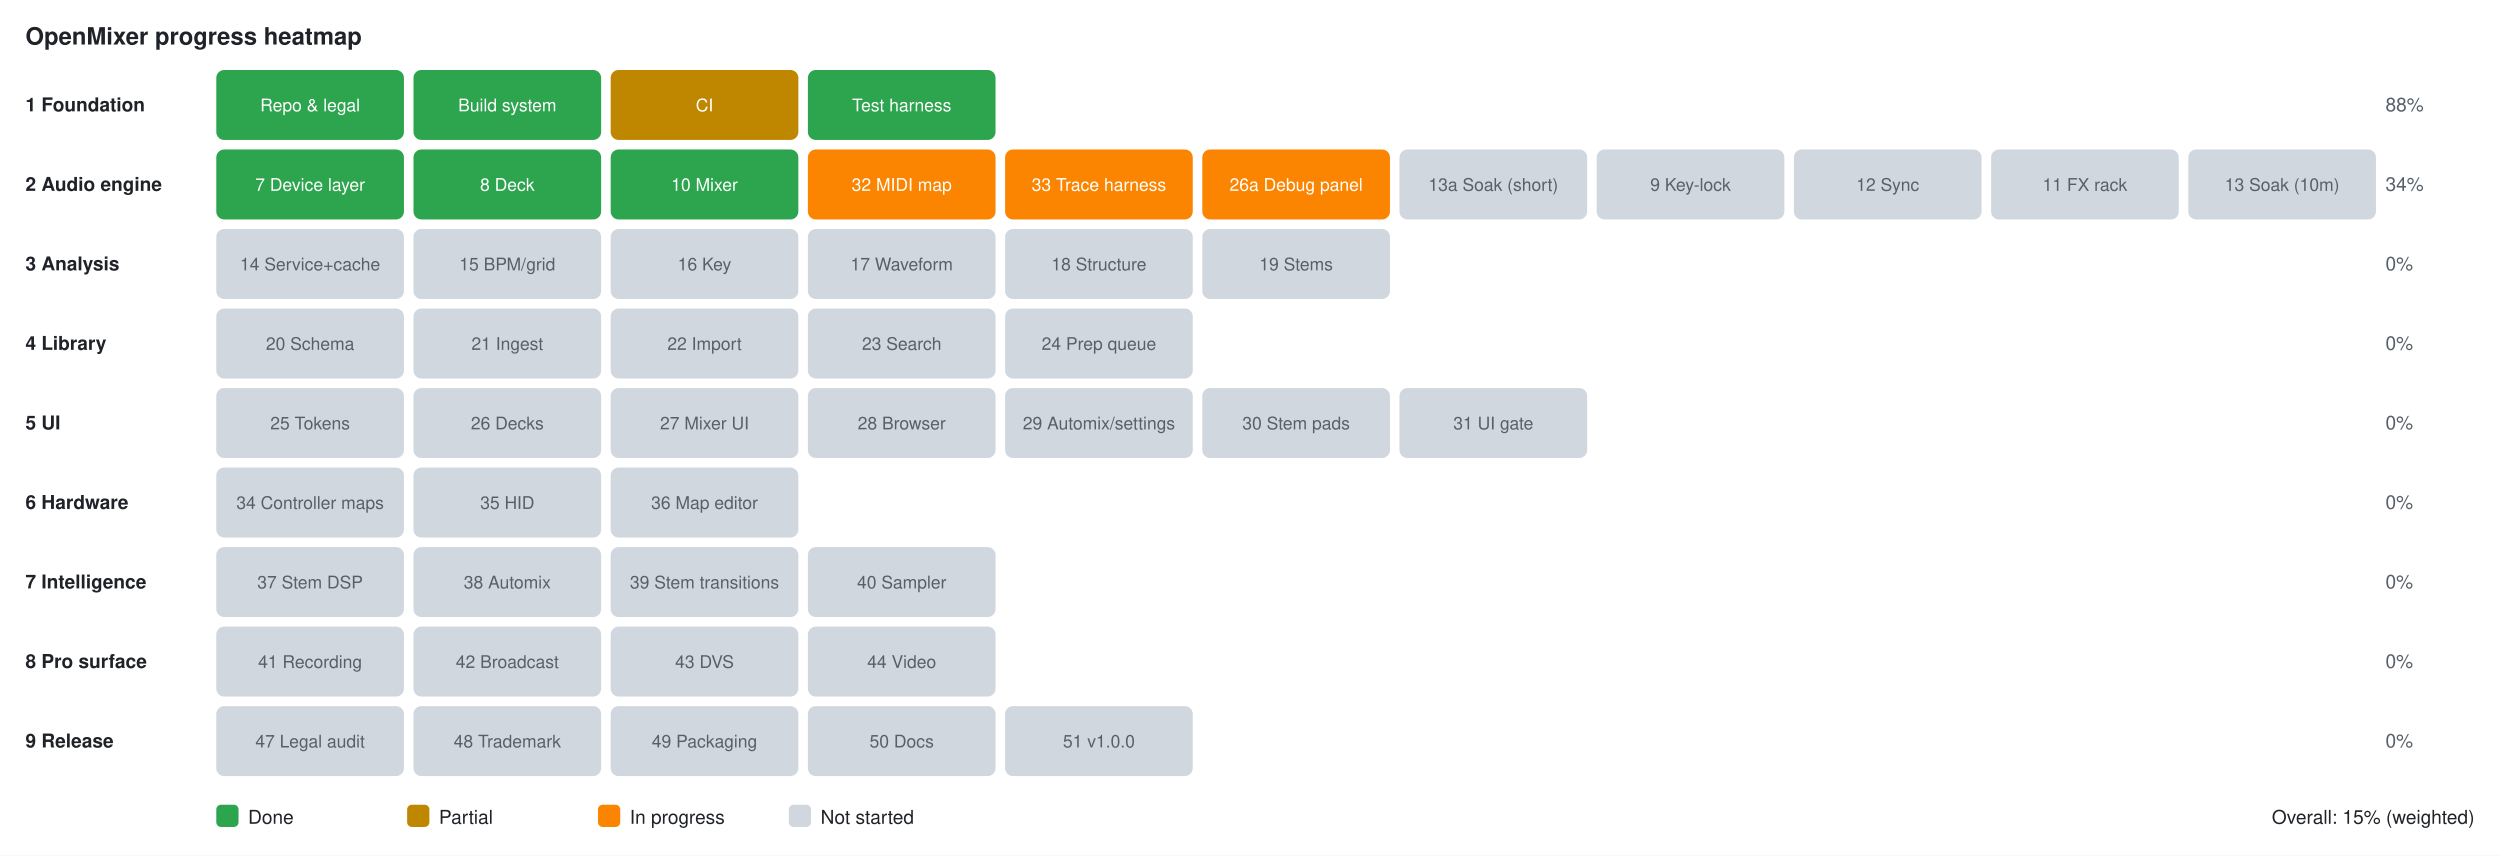
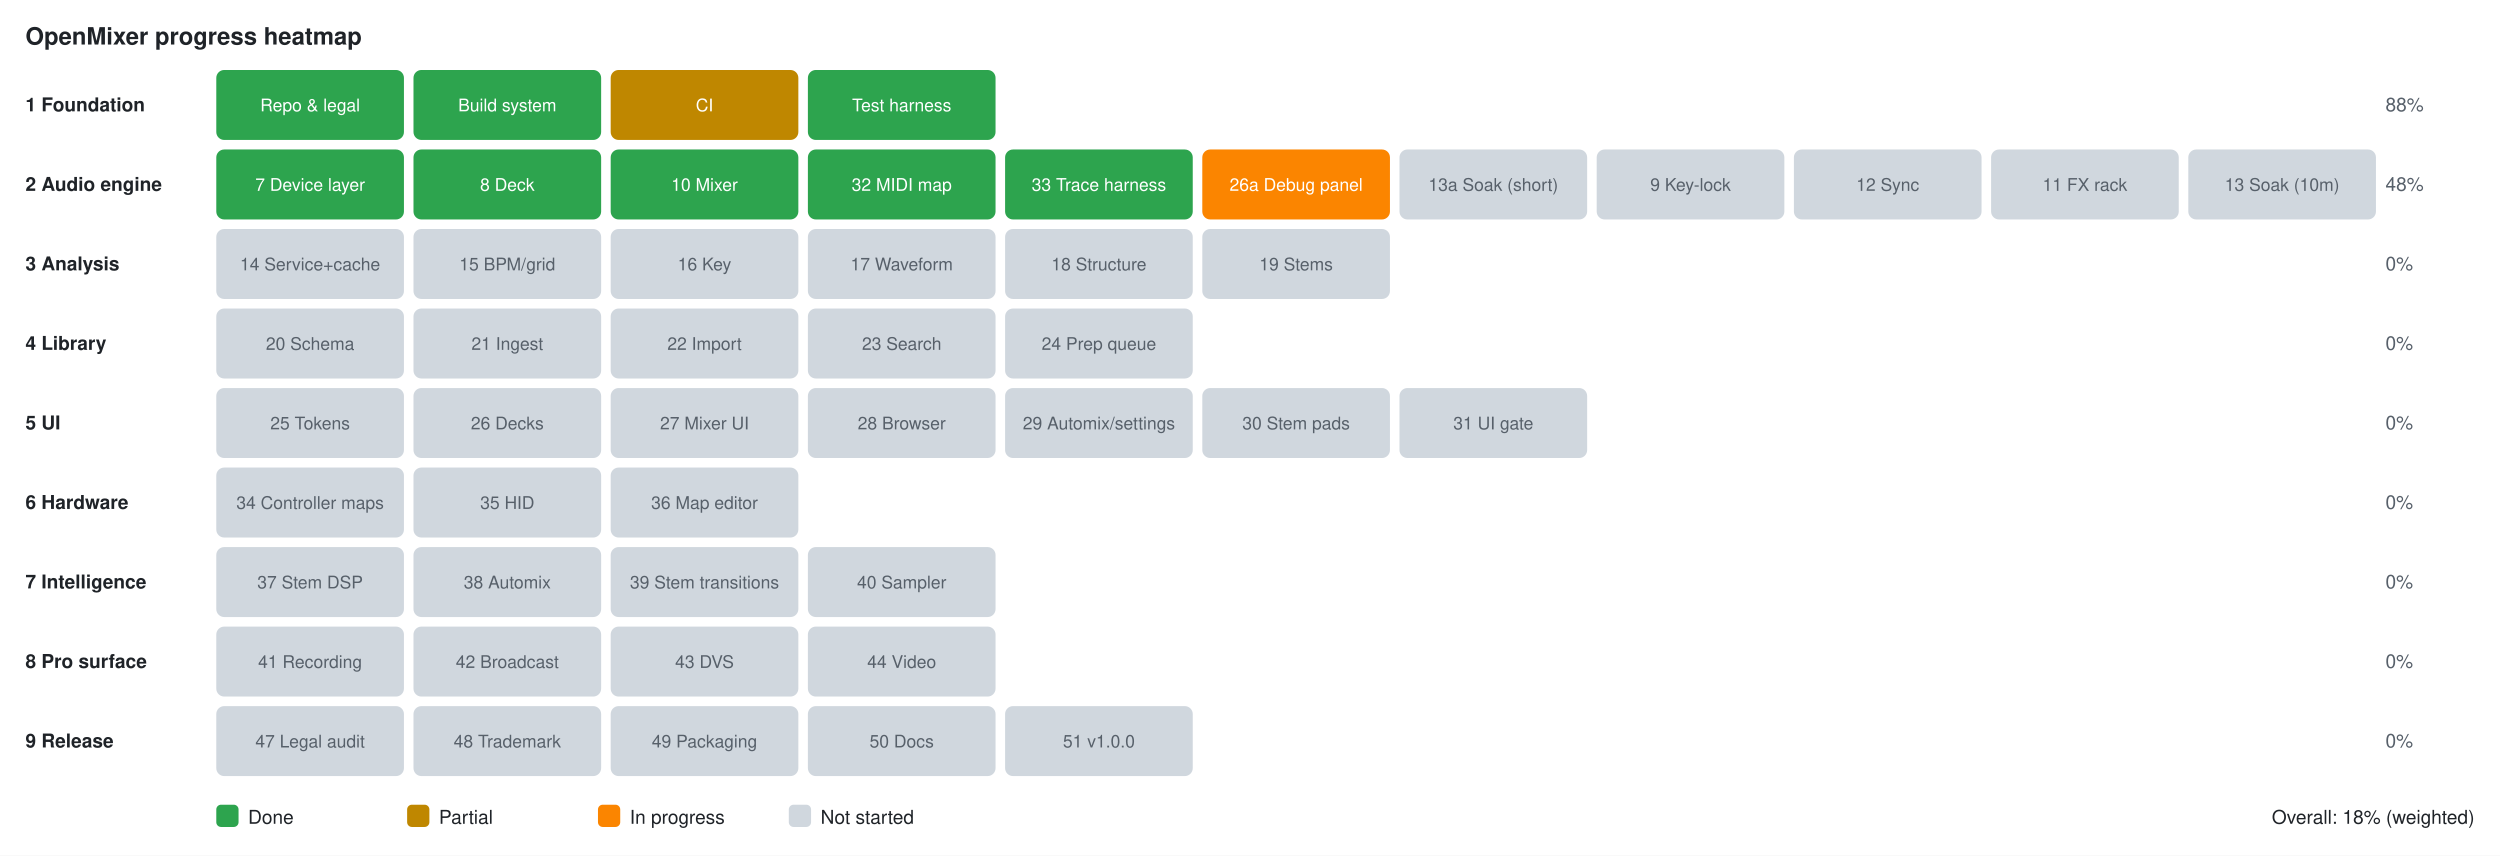
<svg xmlns="http://www.w3.org/2000/svg" width="1572" height="538" viewBox="0 0 1572 538" font-family="-apple-system,Segoe UI,Helvetica,Arial,sans-serif">
  <rect width="100%" height="100%" fill="#ffffff" />
  <text x="16" y="28" font-size="15" font-weight="600" fill="#1f2328">OpenMixer progress heatmap</text>
  <text x="16" y="70.0" font-size="12" font-weight="600" fill="#1f2328">1 Foundation</text>
  <g>
    <rect x="136" y="44" width="118" height="44" rx="5" fill="#2da44e" />
    <text x="195.0" y="70.0" font-size="11" text-anchor="middle" fill="#ffffff">Repo &amp; legal</text>
  </g>
  <g>
    <rect x="260" y="44" width="118" height="44" rx="5" fill="#2da44e" />
    <text x="319.0" y="70.0" font-size="11" text-anchor="middle" fill="#ffffff">Build system</text>
  </g>
  <g>
    <rect x="384" y="44" width="118" height="44" rx="5" fill="#bf8700" />
    <text x="443.0" y="70.0" font-size="11" text-anchor="middle" fill="#ffffff">CI</text>
  </g>
  <g>
    <rect x="508" y="44" width="118" height="44" rx="5" fill="#2da44e" />
    <text x="567.0" y="70.0" font-size="11" text-anchor="middle" fill="#ffffff">Test harness</text>
  </g>
  <text x="1500" y="70.0" font-size="12" fill="#57606a">88%</text>
  <text x="16" y="120.0" font-size="12" font-weight="600" fill="#1f2328">2 Audio engine</text>
  <g>
    <rect x="136" y="94" width="118" height="44" rx="5" fill="#2da44e" />
    <text x="195.0" y="120.0" font-size="11" text-anchor="middle" fill="#ffffff">7 Device layer</text>
  </g>
  <g>
    <rect x="260" y="94" width="118" height="44" rx="5" fill="#2da44e" />
    <text x="319.0" y="120.0" font-size="11" text-anchor="middle" fill="#ffffff">8 Deck</text>
  </g>
  <g>
    <rect x="384" y="94" width="118" height="44" rx="5" fill="#2da44e" />
    <text x="443.0" y="120.0" font-size="11" text-anchor="middle" fill="#ffffff">10 Mixer</text>
  </g>
  <g>
-     <rect x="508" y="94" width="118" height="44" rx="5" fill="#fb8500" />
+     <rect x="508" y="94" width="118" height="44" rx="5" fill="#2da44e" />
    <text x="567.0" y="120.0" font-size="11" text-anchor="middle" fill="#ffffff">32 MIDI map</text>
  </g>
  <g>
-     <rect x="632" y="94" width="118" height="44" rx="5" fill="#fb8500" />
+     <rect x="632" y="94" width="118" height="44" rx="5" fill="#2da44e" />
    <text x="691.0" y="120.0" font-size="11" text-anchor="middle" fill="#ffffff">33 Trace harness</text>
  </g>
  <g>
    <rect x="756" y="94" width="118" height="44" rx="5" fill="#fb8500" />
    <text x="815.0" y="120.0" font-size="11" text-anchor="middle" fill="#ffffff">26a Debug panel</text>
  </g>
  <g>
    <rect x="880" y="94" width="118" height="44" rx="5" fill="#d0d7de" />
    <text x="939.0" y="120.0" font-size="11" text-anchor="middle" fill="#57606a">13a Soak (short)</text>
  </g>
  <g>
    <rect x="1004" y="94" width="118" height="44" rx="5" fill="#d0d7de" />
    <text x="1063.0" y="120.0" font-size="11" text-anchor="middle" fill="#57606a">9 Key-lock</text>
  </g>
  <g>
    <rect x="1128" y="94" width="118" height="44" rx="5" fill="#d0d7de" />
    <text x="1187.0" y="120.0" font-size="11" text-anchor="middle" fill="#57606a">12 Sync</text>
  </g>
  <g>
    <rect x="1252" y="94" width="118" height="44" rx="5" fill="#d0d7de" />
    <text x="1311.0" y="120.0" font-size="11" text-anchor="middle" fill="#57606a">11 FX rack</text>
  </g>
  <g>
    <rect x="1376" y="94" width="118" height="44" rx="5" fill="#d0d7de" />
    <text x="1435.0" y="120.0" font-size="11" text-anchor="middle" fill="#57606a">13 Soak (10m)</text>
  </g>
-   <text x="1500" y="120.0" font-size="12" fill="#57606a">34%</text>
+   <text x="1500" y="120.0" font-size="12" fill="#57606a">48%</text>
  <text x="16" y="170.0" font-size="12" font-weight="600" fill="#1f2328">3 Analysis</text>
  <g>
    <rect x="136" y="144" width="118" height="44" rx="5" fill="#d0d7de" />
    <text x="195.0" y="170.0" font-size="11" text-anchor="middle" fill="#57606a">14 Service+cache</text>
  </g>
  <g>
    <rect x="260" y="144" width="118" height="44" rx="5" fill="#d0d7de" />
    <text x="319.0" y="170.0" font-size="11" text-anchor="middle" fill="#57606a">15 BPM/grid</text>
  </g>
  <g>
    <rect x="384" y="144" width="118" height="44" rx="5" fill="#d0d7de" />
    <text x="443.0" y="170.0" font-size="11" text-anchor="middle" fill="#57606a">16 Key</text>
  </g>
  <g>
    <rect x="508" y="144" width="118" height="44" rx="5" fill="#d0d7de" />
    <text x="567.0" y="170.0" font-size="11" text-anchor="middle" fill="#57606a">17 Waveform</text>
  </g>
  <g>
    <rect x="632" y="144" width="118" height="44" rx="5" fill="#d0d7de" />
    <text x="691.0" y="170.0" font-size="11" text-anchor="middle" fill="#57606a">18 Structure</text>
  </g>
  <g>
    <rect x="756" y="144" width="118" height="44" rx="5" fill="#d0d7de" />
    <text x="815.0" y="170.0" font-size="11" text-anchor="middle" fill="#57606a">19 Stems</text>
  </g>
  <text x="1500" y="170.0" font-size="12" fill="#57606a">0%</text>
  <text x="16" y="220.0" font-size="12" font-weight="600" fill="#1f2328">4 Library</text>
  <g>
    <rect x="136" y="194" width="118" height="44" rx="5" fill="#d0d7de" />
    <text x="195.0" y="220.0" font-size="11" text-anchor="middle" fill="#57606a">20 Schema</text>
  </g>
  <g>
    <rect x="260" y="194" width="118" height="44" rx="5" fill="#d0d7de" />
    <text x="319.0" y="220.0" font-size="11" text-anchor="middle" fill="#57606a">21 Ingest</text>
  </g>
  <g>
    <rect x="384" y="194" width="118" height="44" rx="5" fill="#d0d7de" />
    <text x="443.0" y="220.0" font-size="11" text-anchor="middle" fill="#57606a">22 Import</text>
  </g>
  <g>
    <rect x="508" y="194" width="118" height="44" rx="5" fill="#d0d7de" />
    <text x="567.0" y="220.0" font-size="11" text-anchor="middle" fill="#57606a">23 Search</text>
  </g>
  <g>
    <rect x="632" y="194" width="118" height="44" rx="5" fill="#d0d7de" />
    <text x="691.0" y="220.0" font-size="11" text-anchor="middle" fill="#57606a">24 Prep queue</text>
  </g>
  <text x="1500" y="220.0" font-size="12" fill="#57606a">0%</text>
  <text x="16" y="270.0" font-size="12" font-weight="600" fill="#1f2328">5 UI</text>
  <g>
    <rect x="136" y="244" width="118" height="44" rx="5" fill="#d0d7de" />
    <text x="195.0" y="270.0" font-size="11" text-anchor="middle" fill="#57606a">25 Tokens</text>
  </g>
  <g>
    <rect x="260" y="244" width="118" height="44" rx="5" fill="#d0d7de" />
    <text x="319.0" y="270.0" font-size="11" text-anchor="middle" fill="#57606a">26 Decks</text>
  </g>
  <g>
    <rect x="384" y="244" width="118" height="44" rx="5" fill="#d0d7de" />
    <text x="443.0" y="270.0" font-size="11" text-anchor="middle" fill="#57606a">27 Mixer UI</text>
  </g>
  <g>
    <rect x="508" y="244" width="118" height="44" rx="5" fill="#d0d7de" />
    <text x="567.0" y="270.0" font-size="11" text-anchor="middle" fill="#57606a">28 Browser</text>
  </g>
  <g>
    <rect x="632" y="244" width="118" height="44" rx="5" fill="#d0d7de" />
    <text x="691.0" y="270.0" font-size="11" text-anchor="middle" fill="#57606a">29 Automix/settings</text>
  </g>
  <g>
    <rect x="756" y="244" width="118" height="44" rx="5" fill="#d0d7de" />
    <text x="815.0" y="270.0" font-size="11" text-anchor="middle" fill="#57606a">30 Stem pads</text>
  </g>
  <g>
    <rect x="880" y="244" width="118" height="44" rx="5" fill="#d0d7de" />
    <text x="939.0" y="270.0" font-size="11" text-anchor="middle" fill="#57606a">31 UI gate</text>
  </g>
  <text x="1500" y="270.0" font-size="12" fill="#57606a">0%</text>
  <text x="16" y="320.0" font-size="12" font-weight="600" fill="#1f2328">6 Hardware</text>
  <g>
    <rect x="136" y="294" width="118" height="44" rx="5" fill="#d0d7de" />
    <text x="195.0" y="320.0" font-size="11" text-anchor="middle" fill="#57606a">34 Controller maps</text>
  </g>
  <g>
    <rect x="260" y="294" width="118" height="44" rx="5" fill="#d0d7de" />
    <text x="319.0" y="320.0" font-size="11" text-anchor="middle" fill="#57606a">35 HID</text>
  </g>
  <g>
    <rect x="384" y="294" width="118" height="44" rx="5" fill="#d0d7de" />
    <text x="443.0" y="320.0" font-size="11" text-anchor="middle" fill="#57606a">36 Map editor</text>
  </g>
  <text x="1500" y="320.0" font-size="12" fill="#57606a">0%</text>
  <text x="16" y="370.0" font-size="12" font-weight="600" fill="#1f2328">7 Intelligence</text>
  <g>
    <rect x="136" y="344" width="118" height="44" rx="5" fill="#d0d7de" />
    <text x="195.0" y="370.0" font-size="11" text-anchor="middle" fill="#57606a">37 Stem DSP</text>
  </g>
  <g>
    <rect x="260" y="344" width="118" height="44" rx="5" fill="#d0d7de" />
    <text x="319.0" y="370.0" font-size="11" text-anchor="middle" fill="#57606a">38 Automix</text>
  </g>
  <g>
    <rect x="384" y="344" width="118" height="44" rx="5" fill="#d0d7de" />
    <text x="443.0" y="370.0" font-size="11" text-anchor="middle" fill="#57606a">39 Stem transitions</text>
  </g>
  <g>
    <rect x="508" y="344" width="118" height="44" rx="5" fill="#d0d7de" />
    <text x="567.0" y="370.0" font-size="11" text-anchor="middle" fill="#57606a">40 Sampler</text>
  </g>
  <text x="1500" y="370.0" font-size="12" fill="#57606a">0%</text>
  <text x="16" y="420.0" font-size="12" font-weight="600" fill="#1f2328">8 Pro surface</text>
  <g>
    <rect x="136" y="394" width="118" height="44" rx="5" fill="#d0d7de" />
    <text x="195.0" y="420.0" font-size="11" text-anchor="middle" fill="#57606a">41 Recording</text>
  </g>
  <g>
    <rect x="260" y="394" width="118" height="44" rx="5" fill="#d0d7de" />
    <text x="319.0" y="420.0" font-size="11" text-anchor="middle" fill="#57606a">42 Broadcast</text>
  </g>
  <g>
    <rect x="384" y="394" width="118" height="44" rx="5" fill="#d0d7de" />
    <text x="443.0" y="420.0" font-size="11" text-anchor="middle" fill="#57606a">43 DVS</text>
  </g>
  <g>
    <rect x="508" y="394" width="118" height="44" rx="5" fill="#d0d7de" />
    <text x="567.0" y="420.0" font-size="11" text-anchor="middle" fill="#57606a">44 Video</text>
  </g>
  <text x="1500" y="420.0" font-size="12" fill="#57606a">0%</text>
  <text x="16" y="470.0" font-size="12" font-weight="600" fill="#1f2328">9 Release</text>
  <g>
    <rect x="136" y="444" width="118" height="44" rx="5" fill="#d0d7de" />
    <text x="195.0" y="470.0" font-size="11" text-anchor="middle" fill="#57606a">47 Legal audit</text>
  </g>
  <g>
    <rect x="260" y="444" width="118" height="44" rx="5" fill="#d0d7de" />
    <text x="319.0" y="470.0" font-size="11" text-anchor="middle" fill="#57606a">48 Trademark</text>
  </g>
  <g>
    <rect x="384" y="444" width="118" height="44" rx="5" fill="#d0d7de" />
    <text x="443.0" y="470.0" font-size="11" text-anchor="middle" fill="#57606a">49 Packaging</text>
  </g>
  <g>
    <rect x="508" y="444" width="118" height="44" rx="5" fill="#d0d7de" />
    <text x="567.0" y="470.0" font-size="11" text-anchor="middle" fill="#57606a">50 Docs</text>
  </g>
  <g>
    <rect x="632" y="444" width="118" height="44" rx="5" fill="#d0d7de" />
    <text x="691.0" y="470.0" font-size="11" text-anchor="middle" fill="#57606a">51 v1.0.0</text>
  </g>
  <text x="1500" y="470.0" font-size="12" fill="#57606a">0%</text>
  <rect x="136" y="506" width="14" height="14" rx="3" fill="#2da44e" />
  <text x="156" y="518" font-size="12" fill="#1f2328">Done</text>
  <rect x="256" y="506" width="14" height="14" rx="3" fill="#bf8700" />
  <text x="276" y="518" font-size="12" fill="#1f2328">Partial</text>
  <rect x="376" y="506" width="14" height="14" rx="3" fill="#fb8500" />
  <text x="396" y="518" font-size="12" fill="#1f2328">In progress</text>
  <rect x="496" y="506" width="14" height="14" rx="3" fill="#d0d7de" />
  <text x="516" y="518" font-size="12" fill="#1f2328">Not started</text>
-   <text x="1556" y="518" font-size="12" text-anchor="end" fill="#1f2328">Overall: 15% (weighted)</text>
+   <text x="1556" y="518" font-size="12" text-anchor="end" fill="#1f2328">Overall: 18% (weighted)</text>
</svg>
